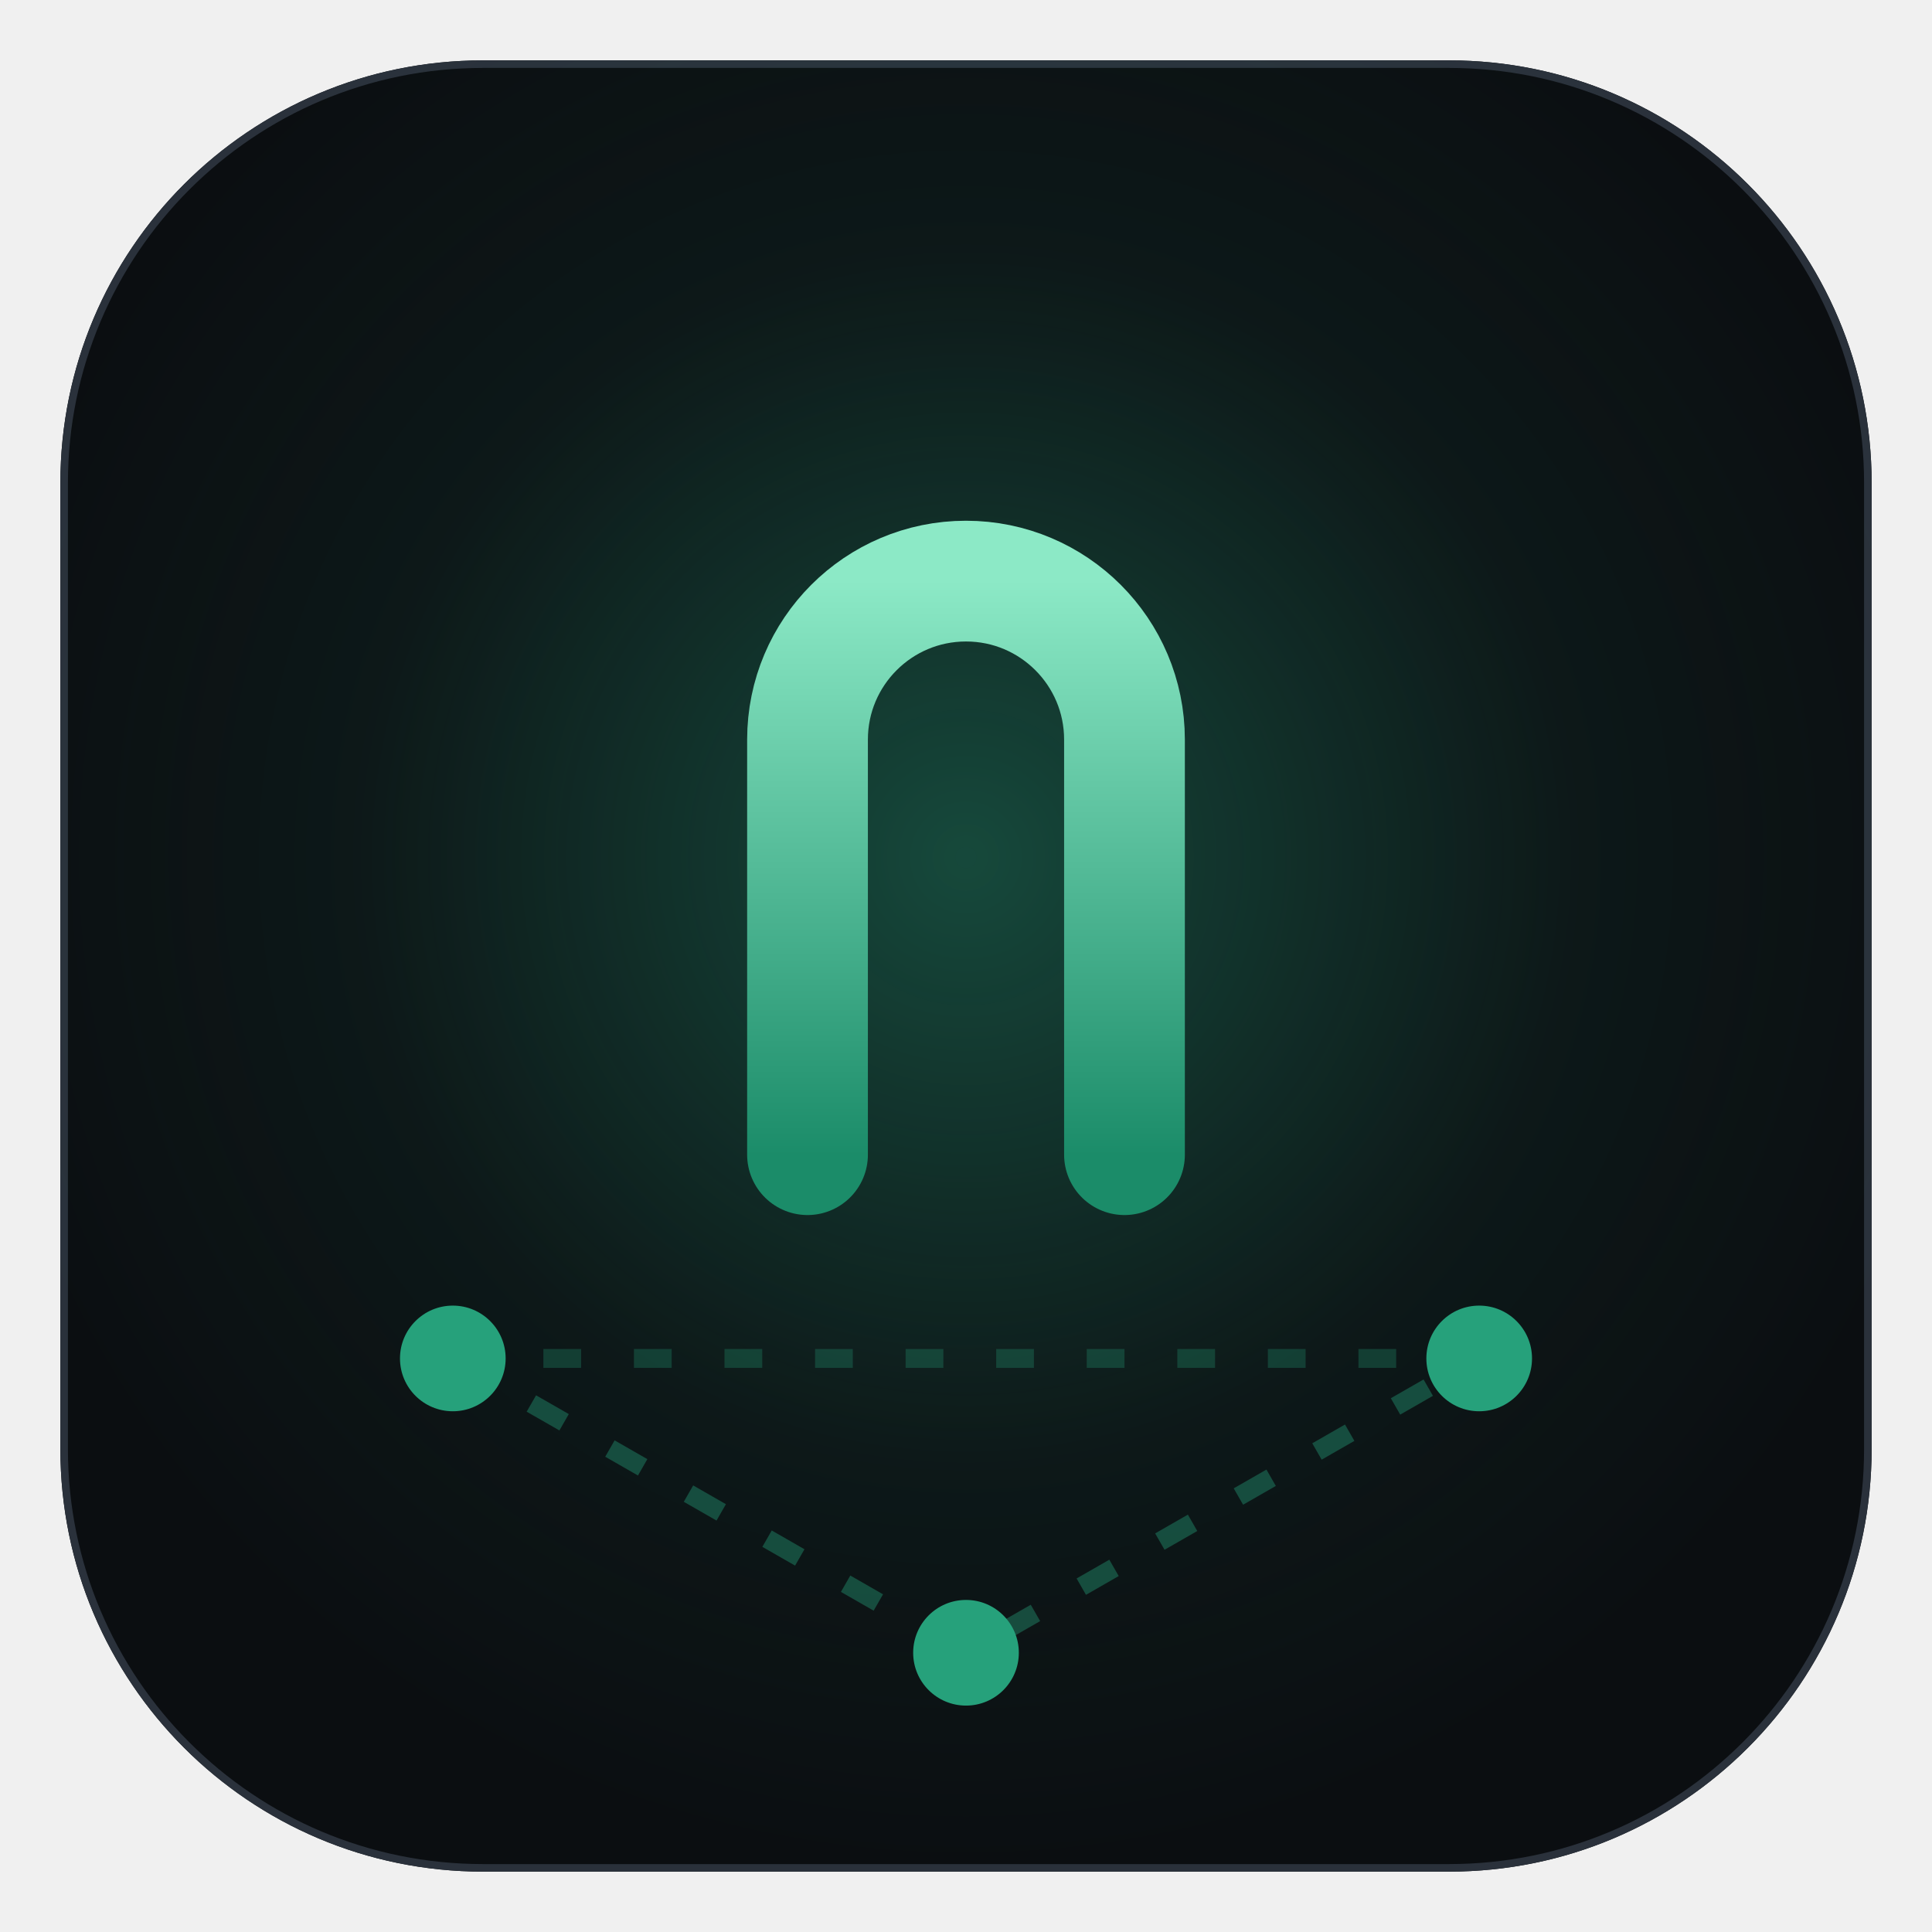
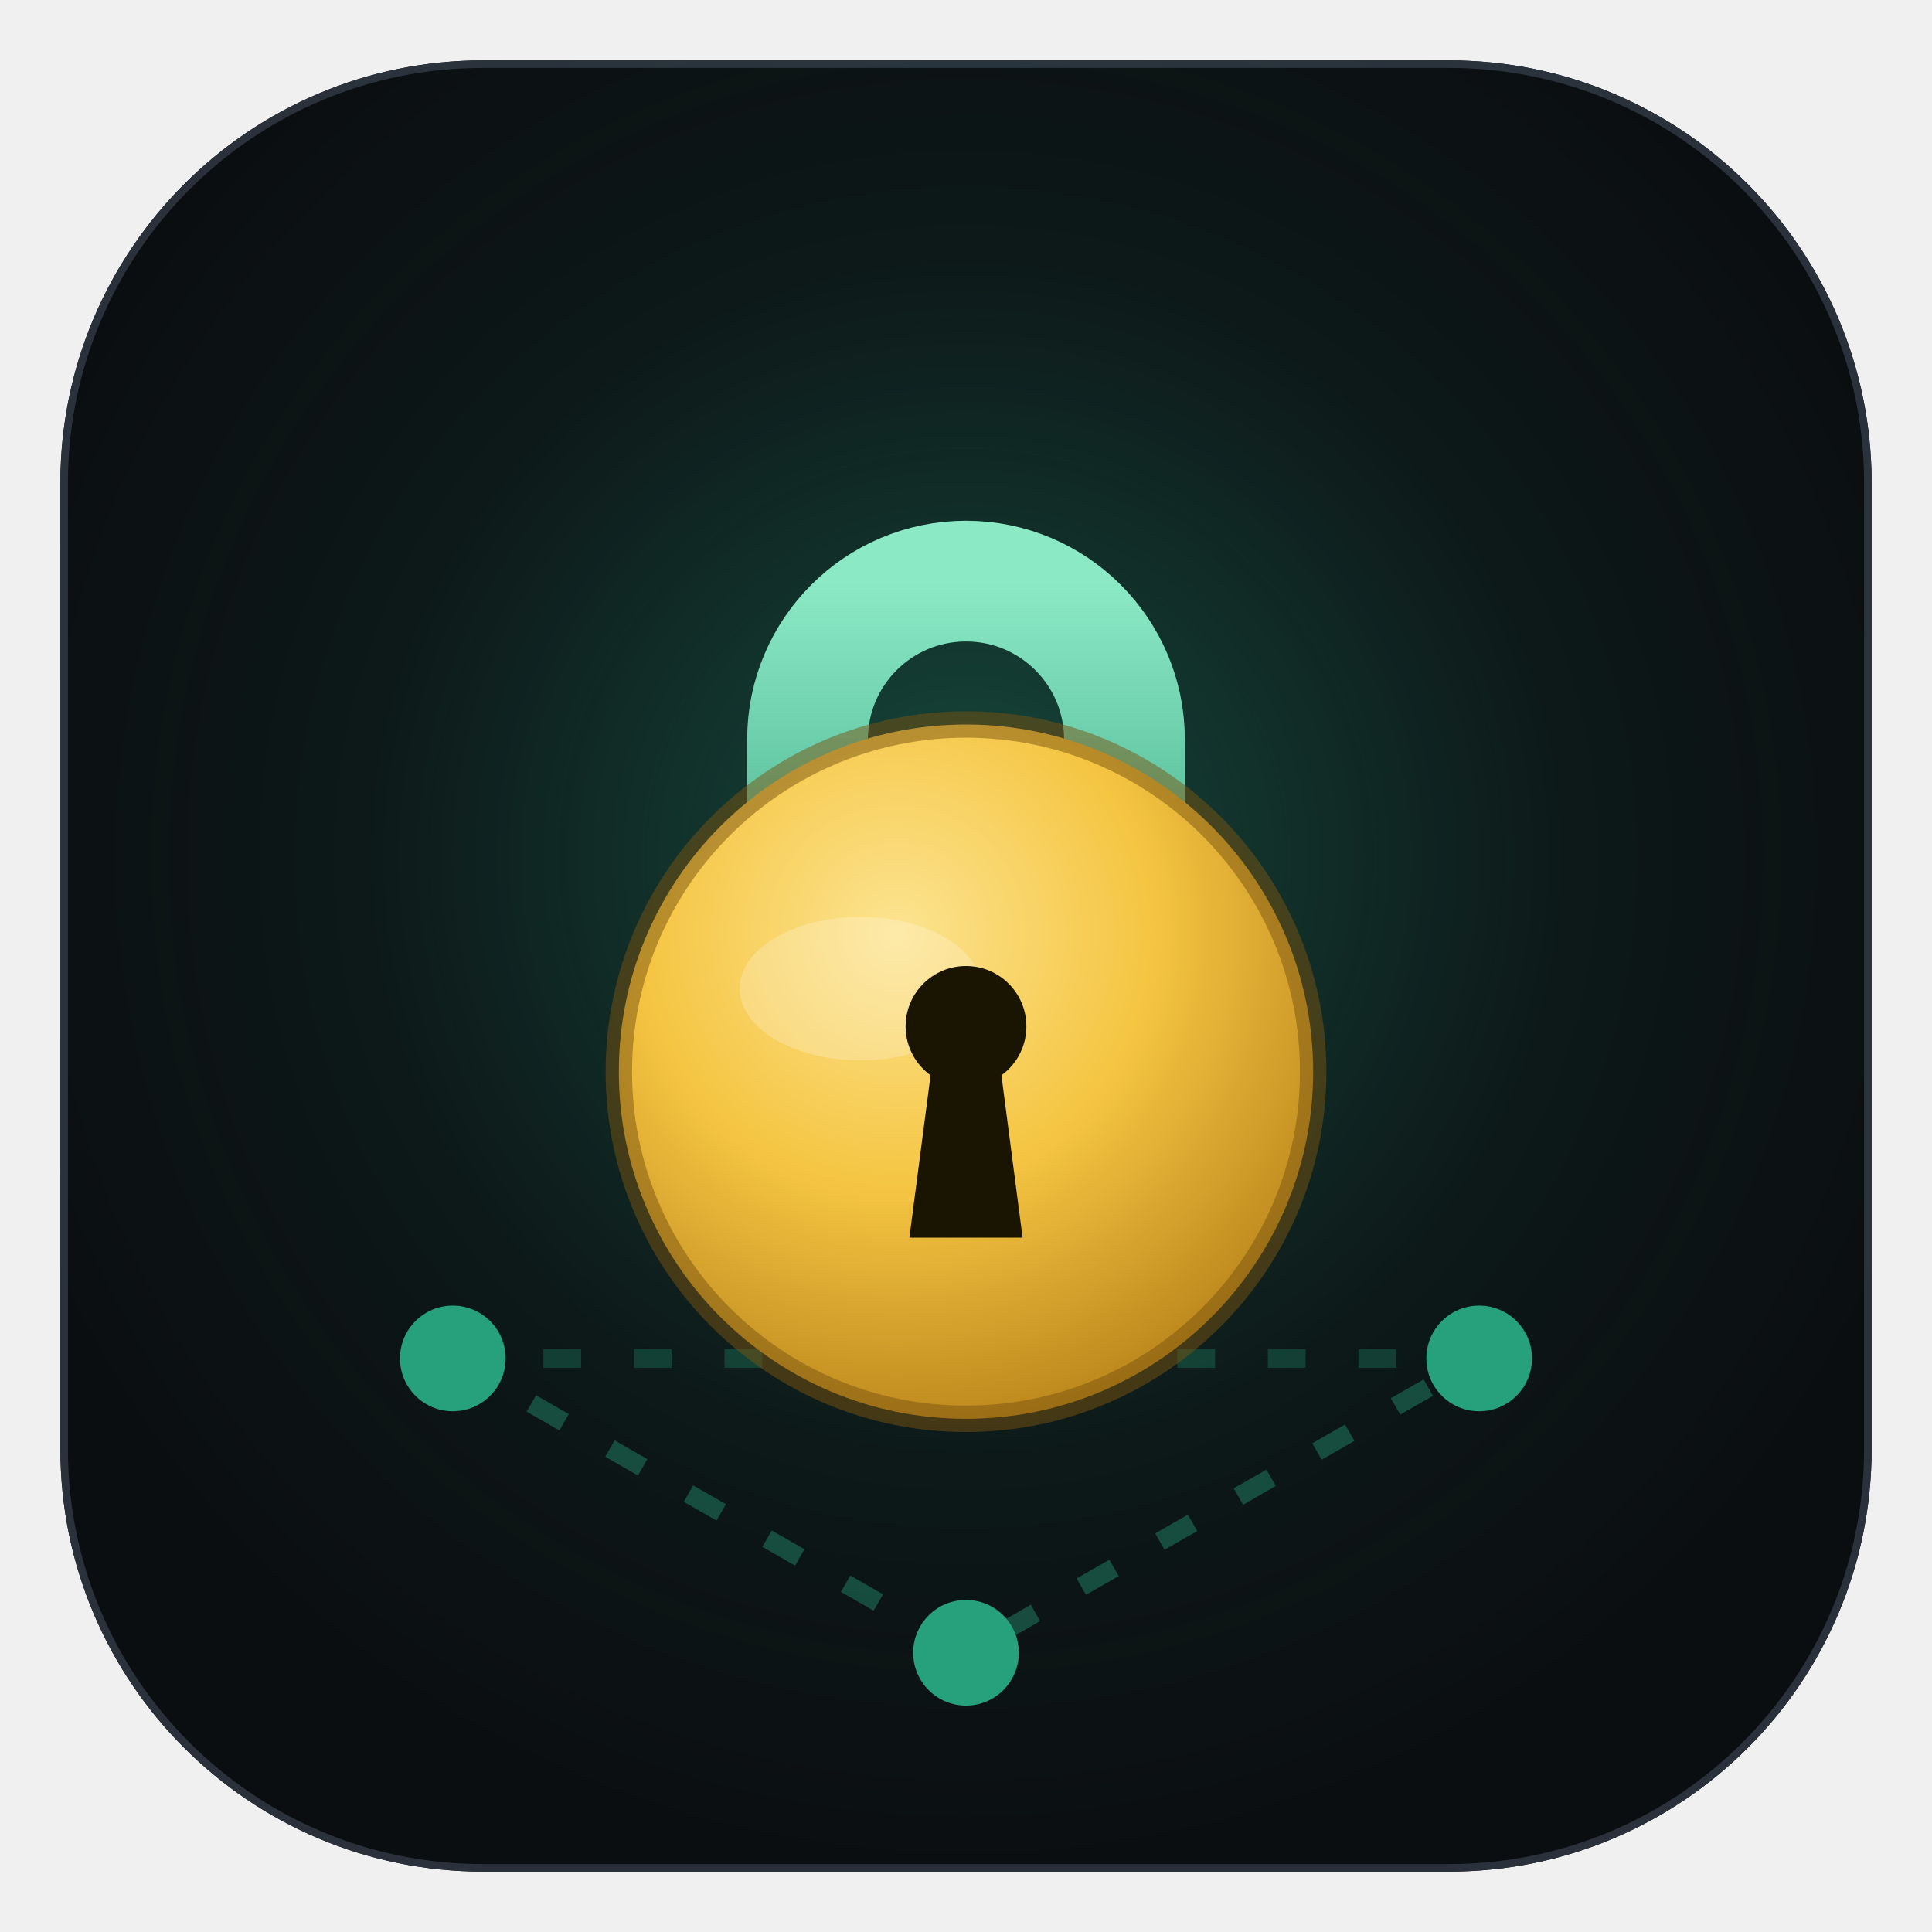
<svg xmlns="http://www.w3.org/2000/svg" viewBox="0 0 512 512" width="512" height="512" role="img" aria-label="The Kitty">
  <defs>
    <linearGradient id="ka" x1="0" x2="0" y1="0" y2="1">
      <stop offset="0" stop-color="#8ce9c6" />
      <stop offset="1" stop-color="#1b8c69" />
    </linearGradient>
    <radialGradient id="kb" cx="50%" cy="44%" r="56%">
      <stop offset="0" stop-color="#26a17b" stop-opacity=".4" />
      <stop offset=".6" stop-color="#26a17b" stop-opacity=".07" />
      <stop offset="1" stop-color="#26a17b" stop-opacity="0" />
+     </radialGradient>
+     <radialGradient id="kc-gold" cx="40%" cy="30%" r="80%">
+       <stop offset="0%" stop-color="#FCE491" />
+       <stop offset="46%" stop-color="#F5C542" />
+       <stop offset="100%" stop-color="#AF7A14" />
    </radialGradient>
  </defs>
  <rect fill="#0b0e11" height="480" rx="112" width="480" x="16" y="16" />
  <rect fill="none" height="478" rx="111" stroke="#2a313b" stroke-width="2" width="478" x="17" y="17" />
  <rect fill="url(#kb)" height="480" rx="112" width="480" x="16" y="16">
    <animate attributeName="opacity" values="0.7;1;0.7" dur="3.2s" repeatCount="indefinite" />
  </rect>
  <g fill="none" stroke="#26a17b" stroke-width="5" stroke-dasharray="10 14">
    <path d="m120 360 136 78 136-78" stroke-opacity=".4">
      <animate attributeName="stroke-dashoffset" values="0;-48" dur="1.6s" repeatCount="indefinite" />
    </path>
    <path d="m120 360h272" stroke-opacity=".28">
      <animate attributeName="stroke-dashoffset" values="0;-48" dur="1.6s" repeatCount="indefinite" />
    </path>
  </g>
  <g fill="#26a17b">
    <circle cx="120" cy="360" r="14">
      <animate attributeName="r" values="14;19;14" dur="2.1s" begin="0s" repeatCount="indefinite" />
      <animate attributeName="fill" values="#26a17b;#F5C542;#26a17b" dur="2.1s" begin="0s" repeatCount="indefinite" />
    </circle>
    <circle cx="392" cy="360" r="14">
      <animate attributeName="r" values="14;19;14" dur="2.1s" begin="0.7s" repeatCount="indefinite" />
      <animate attributeName="fill" values="#26a17b;#F5C542;#26a17b" dur="2.1s" begin="0.7s" repeatCount="indefinite" />
    </circle>
    <circle cx="256" cy="438" r="14">
      <animate attributeName="r" values="14;19;14" dur="2.1s" begin="1.4s" repeatCount="indefinite" />
      <animate attributeName="fill" values="#26a17b;#F5C542;#26a17b" dur="2.1s" begin="1.4s" repeatCount="indefinite" />
    </circle>
  </g>
  <path d="m214 306v-110a42 42 0 0 1 84 0v110" fill="none" stroke="url(#ka)" stroke-linecap="round" stroke-width="32">
    <animate attributeName="opacity" values="0.85;1;0.85" dur="2.6s" repeatCount="indefinite" />
  </path>
+   <g>
+     <circle cx="256" cy="284" r="92" fill="url(#kc-gold)">
+       <animate attributeName="opacity" values="0.9;1;0.9" dur="2.6s" repeatCount="indefinite" />
+     </circle>
+     <circle cx="256" cy="284" r="92" fill="none" stroke="#7A5410" stroke-width="7" opacity="0.5" />
+     <ellipse cx="228" cy="262" rx="32" ry="19" fill="#FFFFFF" opacity="0.22" />
+     <g fill="#1A1403">
+       <circle cx="256" cy="272" r="16" />
+       <path d="M247 282 L241 328 H271 L265 282 Z" />
+     </g>
+   </g>
</svg>
